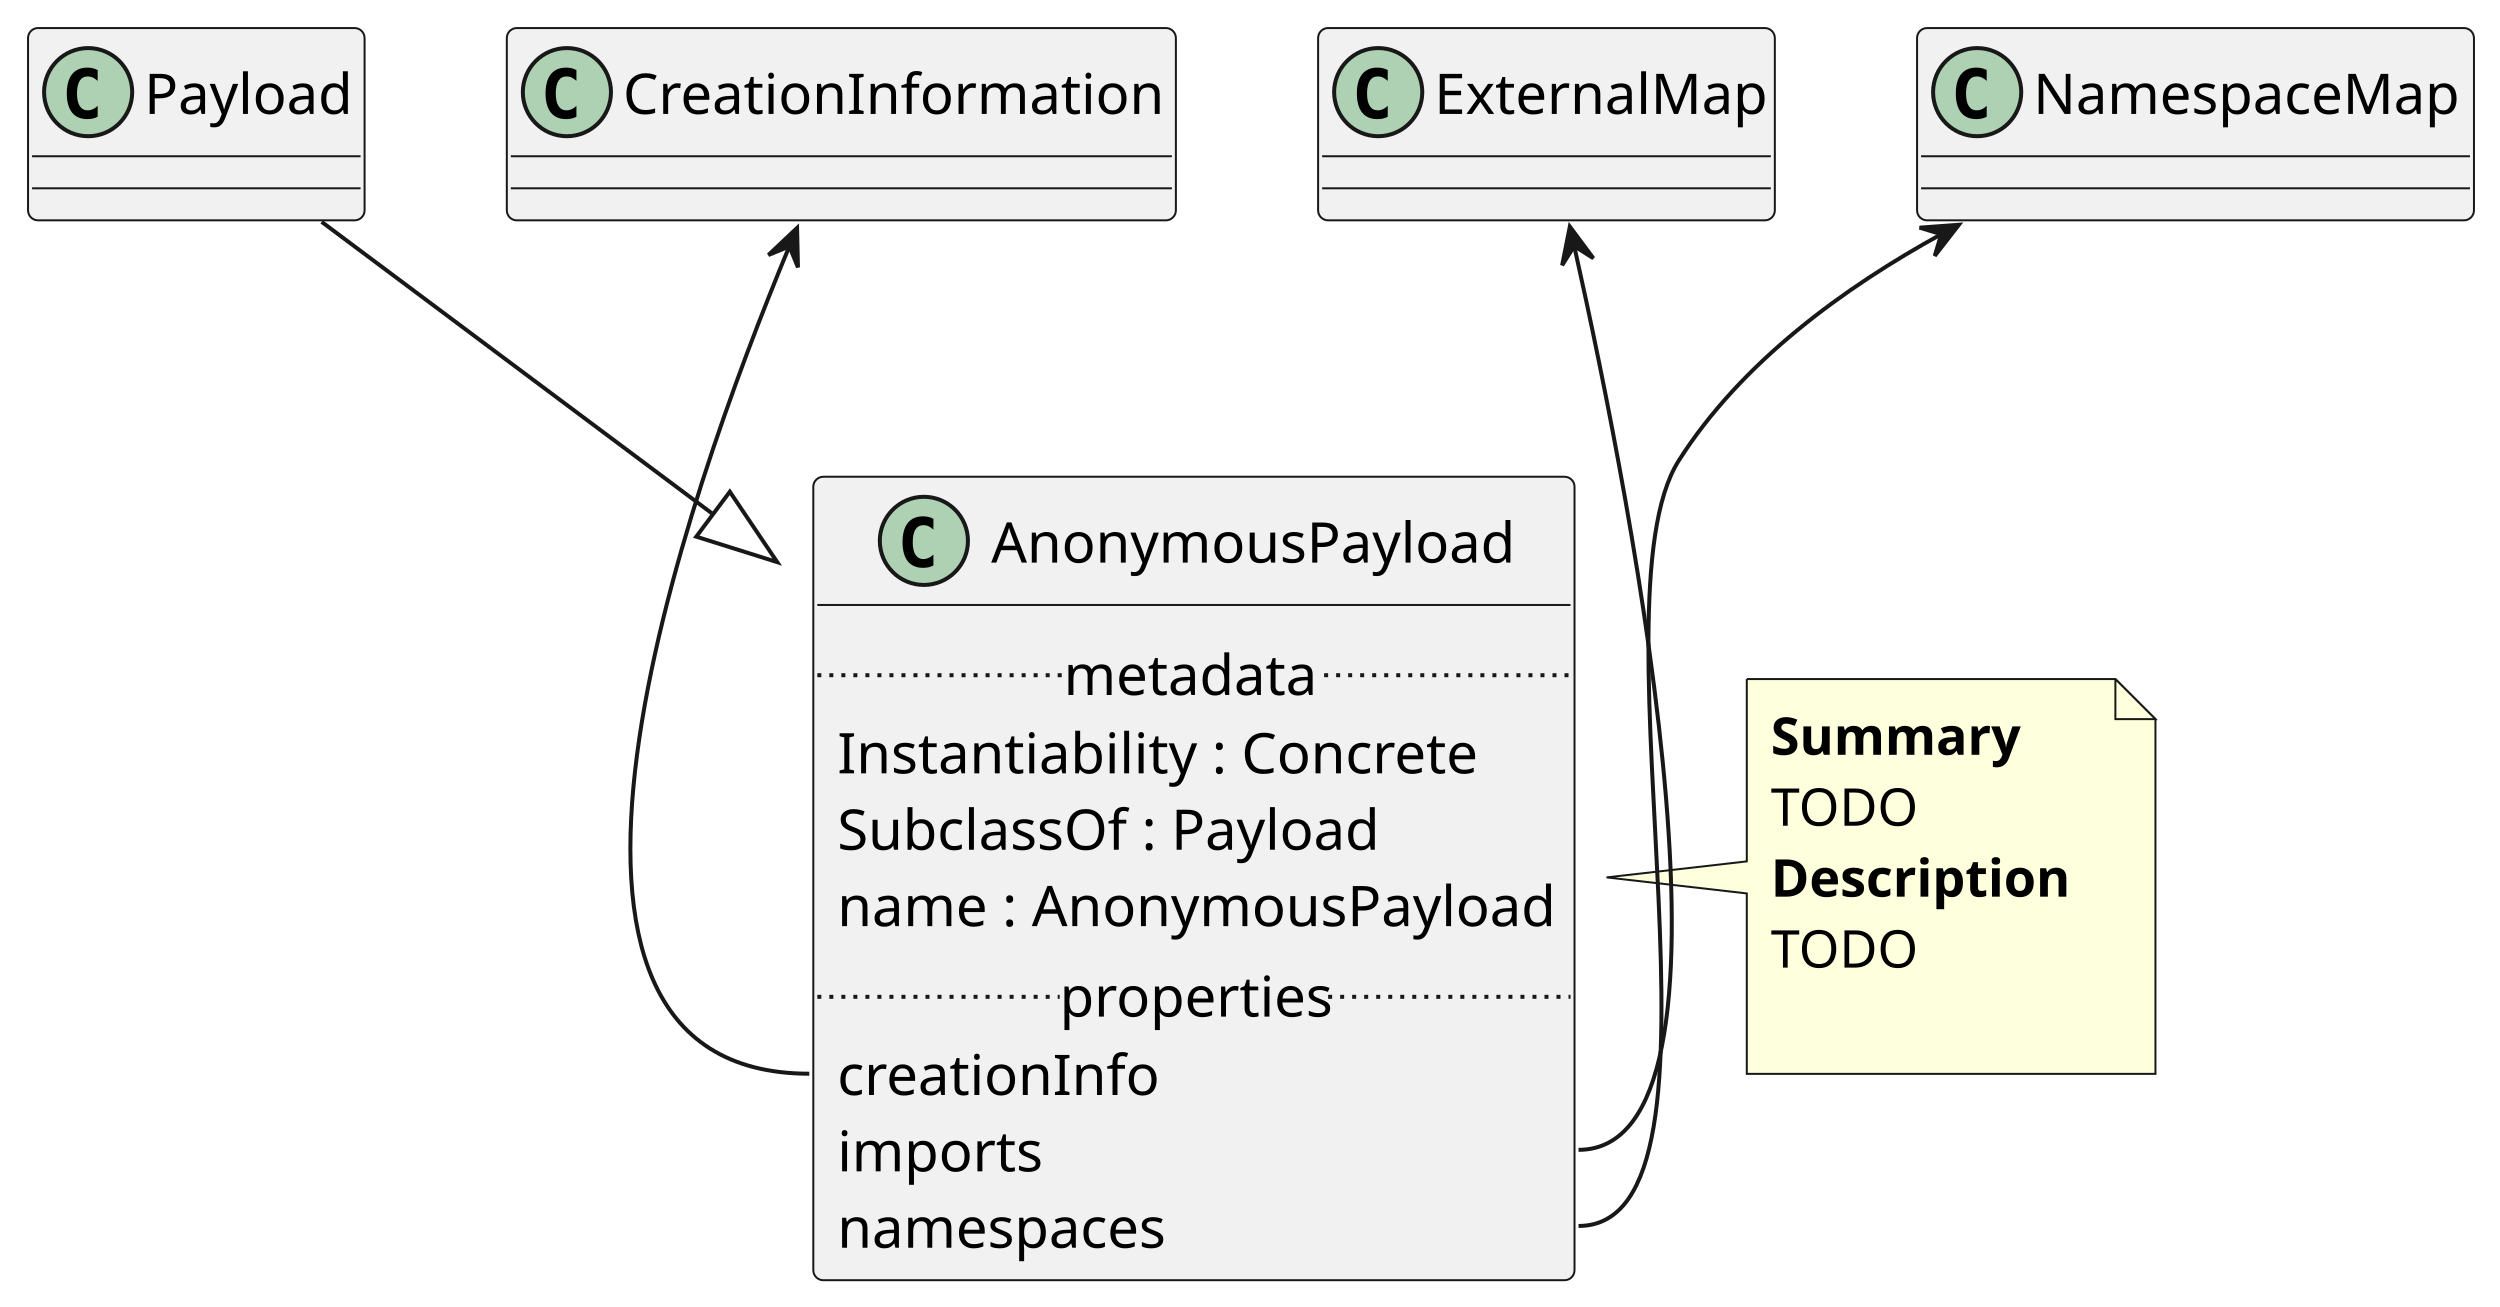
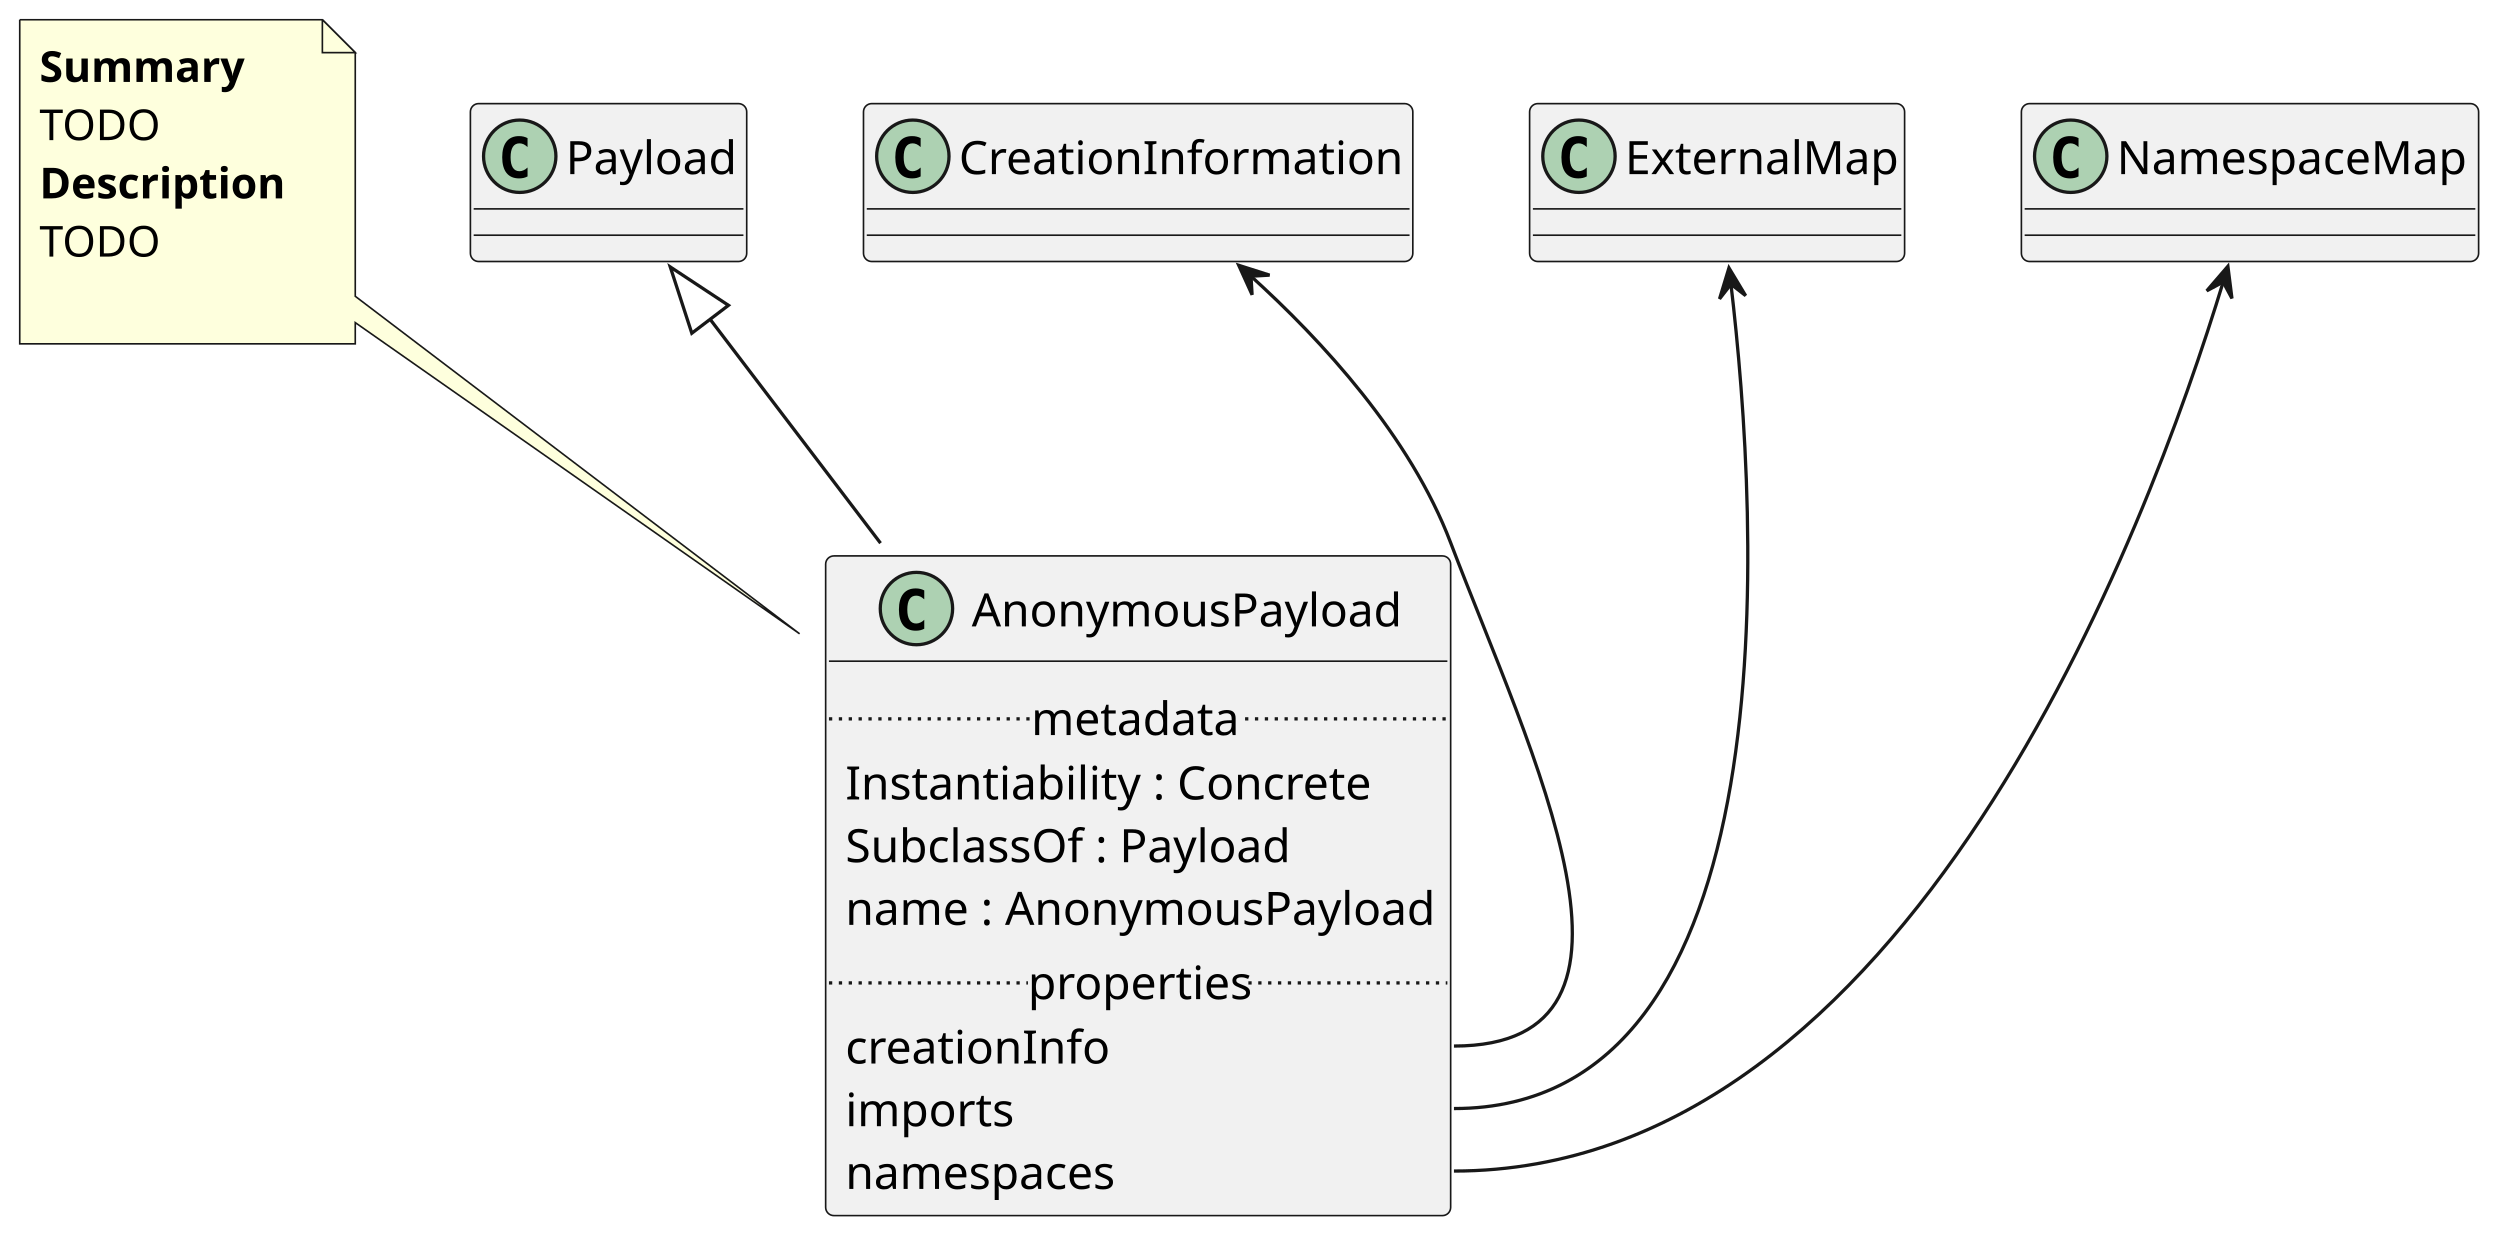
- <svg xmlns="http://www.w3.org/2000/svg" contentStyleType="text/css" height="326px" preserveAspectRatio="none" style="width:624px;height:326px;background:#FFFFFF;" version="1.1" viewBox="0 0 624 326" width="624px" zoomAndPan="magnify">
+ <svg xmlns="http://www.w3.org/2000/svg" contentStyleType="text/css" height="376px" preserveAspectRatio="none" style="width:760px;height:376px;background:#FFFFFF;" version="1.1" viewBox="0 0 760 376" width="760px" zoomAndPan="magnify">
  <defs />
  <g>
    <g id="elem_AnonymousPayload">
-       <rect codeLine="1" fill="#F1F1F1" height="200.543" id="AnonymousPayload" rx="2.5" ry="2.5" style="stroke:#181818;stroke-width:0.5;" width="190" x="203" y="119" />
-       <ellipse cx="230.6" cy="135" fill="#ADD1B2" rx="11" ry="11" style="stroke:#181818;stroke-width:1.0;" />
-       <path d="M230.397,141.734 Q227.912,141.734 226.584,140.094 Q225.272,138.422 225.272,135.312 Q225.272,132.188 226.584,130.531 Q227.912,128.875 230.397,128.875 Q231.116,128.875 231.772,129.031 Q232.412,129.188 232.975,129.484 L232.975,132.203 Q232.616,131.859 232.319,131.672 Q232.022,131.469 231.756,131.344 Q231.444,131.203 231.131,131.141 Q230.834,131.078 230.522,131.078 Q229.194,131.078 228.506,132.141 Q227.819,133.234 227.819,135.312 Q227.819,137.406 228.506,138.469 Q229.194,139.547 230.522,139.547 Q231.162,139.547 231.756,139.266 Q232.053,139.141 232.334,138.953 Q232.631,138.75 232.975,138.422 L232.975,141.141 Q232.397,141.438 231.756,141.594 Q231.116,141.734 230.397,141.734 Z " fill="#000000" />
-       <text fill="#000000" font-family="sans-serif" font-size="14" lengthAdjust="spacing" textLength="130" x="247.4" y="140.432">AnonymousPayload</text>
-       <line style="stroke:#181818;stroke-width:0.5;" x1="204" x2="392" y1="151" y2="151" />
-       <text fill="#000000" font-family="sans-serif" font-size="14" lengthAdjust="spacing" textLength="160" x="209" y="193.034">Instantiability : Concrete</text>
-       <text fill="#000000" font-family="sans-serif" font-size="14" lengthAdjust="spacing" textLength="135" x="209" y="212.102">SubclassOf : Payload</text>
-       <text fill="#000000" font-family="sans-serif" font-size="14" lengthAdjust="spacing" textLength="178" x="209" y="231.17">name : AnonymousPayload</text>
-       <line style="stroke:#181818;stroke-width:1.0;stroke-dasharray:1.0,2.0;" x1="204" x2="265.5" y1="168.534" y2="168.534" />
-       <text fill="#000000" font-family="sans-serif" font-size="14" lengthAdjust="spacing" textLength="65" x="265.5" y="173.466">metadata</text>
-       <line style="stroke:#181818;stroke-width:1.0;stroke-dasharray:1.0,2.0;" x1="330.5" x2="392" y1="168.534" y2="168.534" />
-       <text fill="#000000" font-family="sans-serif" font-size="14" lengthAdjust="spacing" textLength="81" x="209" y="273.305">creationInfo</text>
-       <text fill="#000000" font-family="sans-serif" font-size="14" lengthAdjust="spacing" textLength="51" x="209" y="292.373">imports</text>
-       <text fill="#000000" font-family="sans-serif" font-size="14" lengthAdjust="spacing" textLength="82" x="209" y="311.441">namespaces</text>
-       <line style="stroke:#181818;stroke-width:1.0;stroke-dasharray:1.0,2.0;" x1="204" x2="264.5" y1="248.806" y2="248.806" />
-       <text fill="#000000" font-family="sans-serif" font-size="14" lengthAdjust="spacing" textLength="67" x="264.5" y="253.738">properties</text>
-       <line style="stroke:#181818;stroke-width:1.0;stroke-dasharray:1.0,2.0;" x1="331.5" x2="392" y1="248.806" y2="248.806" />
+       <rect codeLine="1" fill="#F1F1F1" height="200.543" id="AnonymousPayload" rx="2.5" ry="2.5" style="stroke:#181818;stroke-width:0.5;" width="190" x="251" y="169" />
+       <ellipse cx="278.6" cy="185" fill="#ADD1B2" rx="11" ry="11" style="stroke:#181818;stroke-width:1.0;" />
+       <path d="M278.397,191.734 Q275.913,191.734 274.584,190.094 Q273.272,188.422 273.272,185.312 Q273.272,182.188 274.584,180.531 Q275.913,178.875 278.397,178.875 Q279.116,178.875 279.772,179.031 Q280.413,179.188 280.975,179.484 L280.975,182.203 Q280.616,181.859 280.319,181.672 Q280.022,181.469 279.756,181.344 Q279.444,181.203 279.131,181.141 Q278.834,181.078 278.522,181.078 Q277.194,181.078 276.506,182.141 Q275.819,183.234 275.819,185.312 Q275.819,187.406 276.506,188.469 Q277.194,189.547 278.522,189.547 Q279.163,189.547 279.756,189.266 Q280.053,189.141 280.334,188.953 Q280.631,188.75 280.975,188.422 L280.975,191.141 Q280.397,191.438 279.756,191.594 Q279.116,191.734 278.397,191.734 Z " fill="#000000" />
+       <text fill="#000000" font-family="sans-serif" font-size="14" lengthAdjust="spacing" textLength="130" x="295.4" y="190.432">AnonymousPayload</text>
+       <line style="stroke:#181818;stroke-width:0.5;" x1="252" x2="440" y1="201" y2="201" />
+       <text fill="#000000" font-family="sans-serif" font-size="14" lengthAdjust="spacing" textLength="160" x="257" y="243.034">Instantiability : Concrete</text>
+       <text fill="#000000" font-family="sans-serif" font-size="14" lengthAdjust="spacing" textLength="135" x="257" y="262.102">SubclassOf : Payload</text>
+       <text fill="#000000" font-family="sans-serif" font-size="14" lengthAdjust="spacing" textLength="178" x="257" y="281.17">name : AnonymousPayload</text>
+       <line style="stroke:#181818;stroke-width:1.0;stroke-dasharray:1.0,2.0;" x1="252" x2="313.5" y1="218.534" y2="218.534" />
+       <text fill="#000000" font-family="sans-serif" font-size="14" lengthAdjust="spacing" textLength="65" x="313.5" y="223.466">metadata</text>
+       <line style="stroke:#181818;stroke-width:1.0;stroke-dasharray:1.0,2.0;" x1="378.5" x2="440" y1="218.534" y2="218.534" />
+       <text fill="#000000" font-family="sans-serif" font-size="14" lengthAdjust="spacing" textLength="81" x="257" y="323.305">creationInfo</text>
+       <text fill="#000000" font-family="sans-serif" font-size="14" lengthAdjust="spacing" textLength="51" x="257" y="342.373">imports</text>
+       <text fill="#000000" font-family="sans-serif" font-size="14" lengthAdjust="spacing" textLength="82" x="257" y="361.441">namespaces</text>
+       <line style="stroke:#181818;stroke-width:1.0;stroke-dasharray:1.0,2.0;" x1="252" x2="312.5" y1="298.806" y2="298.806" />
+       <text fill="#000000" font-family="sans-serif" font-size="14" lengthAdjust="spacing" textLength="67" x="312.5" y="303.738">properties</text>
+       <line style="stroke:#181818;stroke-width:1.0;stroke-dasharray:1.0,2.0;" x1="379.5" x2="440" y1="298.806" y2="298.806" />
    </g>
    <g id="elem_GMN3">
-       <path d="M436,169.5 L436,215 L400.99,219 L436,223 L436,268.03 A0,0 0 0 0 436,268.03 L538,268.03 A0,0 0 0 0 538,268.03 L538,179.5 L528,169.5 L436,169.5 A0,0 0 0 0 436,169.5 " fill="#FEFFDD" style="stroke:#181818;stroke-width:0.5;" />
-       <path d="M528,169.5 L528,179.5 L538,179.5 L528,169.5 " fill="#FEFFDD" style="stroke:#181818;stroke-width:0.5;" />
-       <text fill="#000000" font-family="sans-serif" font-size="13" font-weight="bold" lengthAdjust="spacing" textLength="62" x="442" y="188.397">Summary</text>
-       <text fill="#000000" font-family="sans-serif" font-size="13" lengthAdjust="spacing" textLength="38" x="442" y="206.103">TODO</text>
-       <text fill="#000000" font-family="sans-serif" font-size="13" font-weight="bold" lengthAdjust="spacing" textLength="81" x="442" y="223.809">Description</text>
-       <text fill="#000000" font-family="sans-serif" font-size="13" lengthAdjust="spacing" textLength="38" x="442" y="241.515">TODO</text>
-       <text fill="#000000" font-family="sans-serif" font-size="13" lengthAdjust="spacing" textLength="3" x="442" y="259.221"> </text>
+       <path d="M6,6 L6,104.53 A0,0 0 0 0 6,104.53 L108,104.53 A0,0 0 0 0 108,104.53 L108,98.07 L243.08,192.68 L108,90.07 L108,16 L98,6 L6,6 A0,0 0 0 0 6,6 " fill="#FEFFDD" style="stroke:#181818;stroke-width:0.5;" />
+       <path d="M98,6 L98,16 L108,16 L98,6 " fill="#FEFFDD" style="stroke:#181818;stroke-width:0.5;" />
+       <text fill="#000000" font-family="sans-serif" font-size="13" font-weight="bold" lengthAdjust="spacing" textLength="62" x="12" y="24.897">Summary</text>
+       <text fill="#000000" font-family="sans-serif" font-size="13" lengthAdjust="spacing" textLength="38" x="12" y="42.603">TODO</text>
+       <text fill="#000000" font-family="sans-serif" font-size="13" font-weight="bold" lengthAdjust="spacing" textLength="81" x="12" y="60.309">Description</text>
+       <text fill="#000000" font-family="sans-serif" font-size="13" lengthAdjust="spacing" textLength="38" x="12" y="78.015">TODO</text>
+       <text fill="#000000" font-family="sans-serif" font-size="13" lengthAdjust="spacing" textLength="3" x="12" y="95.721"> </text>
    </g>
    <g id="elem_Payload">
-       <rect fill="#F1F1F1" height="48" id="Payload" rx="2.5" ry="2.5" style="stroke:#181818;stroke-width:0.5;" width="84" x="7" y="7" />
-       <ellipse cx="22" cy="23" fill="#ADD1B2" rx="11" ry="11" style="stroke:#181818;stroke-width:1.0;" />
-       <path d="M21.797,29.734 Q19.312,29.734 17.984,28.094 Q16.672,26.422 16.672,23.312 Q16.672,20.188 17.984,18.531 Q19.312,16.875 21.797,16.875 Q22.516,16.875 23.172,17.031 Q23.812,17.188 24.375,17.484 L24.375,20.203 Q24.016,19.859 23.719,19.672 Q23.422,19.469 23.156,19.344 Q22.844,19.203 22.531,19.141 Q22.234,19.078 21.922,19.078 Q20.594,19.078 19.906,20.141 Q19.219,21.234 19.219,23.312 Q19.219,25.406 19.906,26.469 Q20.594,27.547 21.922,27.547 Q22.562,27.547 23.156,27.266 Q23.453,27.141 23.734,26.953 Q24.031,26.75 24.375,26.422 L24.375,29.141 Q23.797,29.438 23.156,29.594 Q22.516,29.734 21.797,29.734 Z " fill="#000000" />
-       <text fill="#000000" font-family="sans-serif" font-size="14" lengthAdjust="spacing" textLength="52" x="36" y="28.432">Payload</text>
-       <line style="stroke:#181818;stroke-width:0.5;" x1="8" x2="90" y1="39" y2="39" />
-       <line style="stroke:#181818;stroke-width:0.5;" x1="8" x2="90" y1="47" y2="47" />
+       <rect fill="#F1F1F1" height="48" id="Payload" rx="2.5" ry="2.5" style="stroke:#181818;stroke-width:0.5;" width="84" x="143" y="31.5" />
+       <ellipse cx="158" cy="47.5" fill="#ADD1B2" rx="11" ry="11" style="stroke:#181818;stroke-width:1.0;" />
+       <path d="M157.797,54.234 Q155.312,54.234 153.984,52.594 Q152.672,50.922 152.672,47.812 Q152.672,44.688 153.984,43.031 Q155.312,41.375 157.797,41.375 Q158.516,41.375 159.172,41.531 Q159.812,41.688 160.375,41.984 L160.375,44.703 Q160.016,44.359 159.719,44.172 Q159.422,43.969 159.156,43.844 Q158.844,43.703 158.531,43.641 Q158.234,43.578 157.922,43.578 Q156.594,43.578 155.906,44.641 Q155.219,45.734 155.219,47.812 Q155.219,49.906 155.906,50.969 Q156.594,52.047 157.922,52.047 Q158.562,52.047 159.156,51.766 Q159.453,51.641 159.734,51.453 Q160.031,51.25 160.375,50.922 L160.375,53.641 Q159.797,53.938 159.156,54.094 Q158.516,54.234 157.797,54.234 Z " fill="#000000" />
+       <text fill="#000000" font-family="sans-serif" font-size="14" lengthAdjust="spacing" textLength="52" x="172" y="52.932">Payload</text>
+       <line style="stroke:#181818;stroke-width:0.5;" x1="144" x2="226" y1="63.5" y2="63.5" />
+       <line style="stroke:#181818;stroke-width:0.5;" x1="144" x2="226" y1="71.5" y2="71.5" />
    </g>
    <g id="elem_CreationInformation">
-       <rect fill="#F1F1F1" height="48" id="CreationInformation" rx="2.5" ry="2.5" style="stroke:#181818;stroke-width:0.5;" width="167" x="126.5" y="7" />
-       <ellipse cx="141.5" cy="23" fill="#ADD1B2" rx="11" ry="11" style="stroke:#181818;stroke-width:1.0;" />
-       <path d="M141.297,29.734 Q138.812,29.734 137.484,28.094 Q136.172,26.422 136.172,23.312 Q136.172,20.188 137.484,18.531 Q138.812,16.875 141.297,16.875 Q142.016,16.875 142.672,17.031 Q143.312,17.188 143.875,17.484 L143.875,20.203 Q143.516,19.859 143.219,19.672 Q142.922,19.469 142.656,19.344 Q142.344,19.203 142.031,19.141 Q141.734,19.078 141.422,19.078 Q140.094,19.078 139.406,20.141 Q138.719,21.234 138.719,23.312 Q138.719,25.406 139.406,26.469 Q140.094,27.547 141.422,27.547 Q142.062,27.547 142.656,27.266 Q142.953,27.141 143.234,26.953 Q143.531,26.75 143.875,26.422 L143.875,29.141 Q143.297,29.438 142.656,29.594 Q142.016,29.734 141.297,29.734 Z " fill="#000000" />
-       <text fill="#000000" font-family="sans-serif" font-size="14" lengthAdjust="spacing" textLength="135" x="155.5" y="28.432">CreationInformation</text>
-       <line style="stroke:#181818;stroke-width:0.5;" x1="127.5" x2="292.5" y1="39" y2="39" />
-       <line style="stroke:#181818;stroke-width:0.5;" x1="127.5" x2="292.5" y1="47" y2="47" />
+       <rect fill="#F1F1F1" height="48" id="CreationInformation" rx="2.5" ry="2.5" style="stroke:#181818;stroke-width:0.5;" width="167" x="262.5" y="31.5" />
+       <ellipse cx="277.5" cy="47.5" fill="#ADD1B2" rx="11" ry="11" style="stroke:#181818;stroke-width:1.0;" />
+       <path d="M277.297,54.234 Q274.812,54.234 273.484,52.594 Q272.172,50.922 272.172,47.812 Q272.172,44.688 273.484,43.031 Q274.812,41.375 277.297,41.375 Q278.016,41.375 278.672,41.531 Q279.312,41.688 279.875,41.984 L279.875,44.703 Q279.516,44.359 279.219,44.172 Q278.922,43.969 278.656,43.844 Q278.344,43.703 278.031,43.641 Q277.734,43.578 277.422,43.578 Q276.094,43.578 275.406,44.641 Q274.719,45.734 274.719,47.812 Q274.719,49.906 275.406,50.969 Q276.094,52.047 277.422,52.047 Q278.062,52.047 278.656,51.766 Q278.953,51.641 279.234,51.453 Q279.531,51.25 279.875,50.922 L279.875,53.641 Q279.297,53.938 278.656,54.094 Q278.016,54.234 277.297,54.234 Z " fill="#000000" />
+       <text fill="#000000" font-family="sans-serif" font-size="14" lengthAdjust="spacing" textLength="135" x="291.5" y="52.932">CreationInformation</text>
+       <line style="stroke:#181818;stroke-width:0.5;" x1="263.5" x2="428.5" y1="63.5" y2="63.5" />
+       <line style="stroke:#181818;stroke-width:0.5;" x1="263.5" x2="428.5" y1="71.5" y2="71.5" />
    </g>
    <g id="elem_ExternalMap">
-       <rect fill="#F1F1F1" height="48" id="ExternalMap" rx="2.5" ry="2.5" style="stroke:#181818;stroke-width:0.5;" width="114" x="329" y="7" />
-       <ellipse cx="344" cy="23" fill="#ADD1B2" rx="11" ry="11" style="stroke:#181818;stroke-width:1.0;" />
-       <path d="M343.797,29.734 Q341.312,29.734 339.984,28.094 Q338.672,26.422 338.672,23.312 Q338.672,20.188 339.984,18.531 Q341.312,16.875 343.797,16.875 Q344.516,16.875 345.172,17.031 Q345.812,17.188 346.375,17.484 L346.375,20.203 Q346.016,19.859 345.719,19.672 Q345.422,19.469 345.156,19.344 Q344.844,19.203 344.531,19.141 Q344.234,19.078 343.922,19.078 Q342.594,19.078 341.906,20.141 Q341.219,21.234 341.219,23.312 Q341.219,25.406 341.906,26.469 Q342.594,27.547 343.922,27.547 Q344.562,27.547 345.156,27.266 Q345.453,27.141 345.734,26.953 Q346.031,26.75 346.375,26.422 L346.375,29.141 Q345.797,29.438 345.156,29.594 Q344.516,29.734 343.797,29.734 Z " fill="#000000" />
-       <text fill="#000000" font-family="sans-serif" font-size="14" lengthAdjust="spacing" textLength="82" x="358" y="28.432">ExternalMap</text>
-       <line style="stroke:#181818;stroke-width:0.5;" x1="330" x2="442" y1="39" y2="39" />
-       <line style="stroke:#181818;stroke-width:0.5;" x1="330" x2="442" y1="47" y2="47" />
+       <rect fill="#F1F1F1" height="48" id="ExternalMap" rx="2.5" ry="2.5" style="stroke:#181818;stroke-width:0.5;" width="114" x="465" y="31.5" />
+       <ellipse cx="480" cy="47.5" fill="#ADD1B2" rx="11" ry="11" style="stroke:#181818;stroke-width:1.0;" />
+       <path d="M479.797,54.234 Q477.312,54.234 475.984,52.594 Q474.672,50.922 474.672,47.812 Q474.672,44.688 475.984,43.031 Q477.312,41.375 479.797,41.375 Q480.516,41.375 481.172,41.531 Q481.812,41.688 482.375,41.984 L482.375,44.703 Q482.016,44.359 481.719,44.172 Q481.422,43.969 481.156,43.844 Q480.844,43.703 480.531,43.641 Q480.234,43.578 479.922,43.578 Q478.594,43.578 477.906,44.641 Q477.219,45.734 477.219,47.812 Q477.219,49.906 477.906,50.969 Q478.594,52.047 479.922,52.047 Q480.562,52.047 481.156,51.766 Q481.453,51.641 481.734,51.453 Q482.031,51.25 482.375,50.922 L482.375,53.641 Q481.797,53.938 481.156,54.094 Q480.516,54.234 479.797,54.234 Z " fill="#000000" />
+       <text fill="#000000" font-family="sans-serif" font-size="14" lengthAdjust="spacing" textLength="82" x="494" y="52.932">ExternalMap</text>
+       <line style="stroke:#181818;stroke-width:0.5;" x1="466" x2="578" y1="63.5" y2="63.5" />
+       <line style="stroke:#181818;stroke-width:0.5;" x1="466" x2="578" y1="71.5" y2="71.5" />
    </g>
    <g id="elem_NamespaceMap">
-       <rect fill="#F1F1F1" height="48" id="NamespaceMap" rx="2.5" ry="2.5" style="stroke:#181818;stroke-width:0.5;" width="139" x="478.5" y="7" />
-       <ellipse cx="493.5" cy="23" fill="#ADD1B2" rx="11" ry="11" style="stroke:#181818;stroke-width:1.0;" />
-       <path d="M493.297,29.734 Q490.812,29.734 489.484,28.094 Q488.172,26.422 488.172,23.312 Q488.172,20.188 489.484,18.531 Q490.812,16.875 493.297,16.875 Q494.016,16.875 494.672,17.031 Q495.312,17.188 495.875,17.484 L495.875,20.203 Q495.516,19.859 495.219,19.672 Q494.922,19.469 494.656,19.344 Q494.344,19.203 494.031,19.141 Q493.734,19.078 493.422,19.078 Q492.094,19.078 491.406,20.141 Q490.719,21.234 490.719,23.312 Q490.719,25.406 491.406,26.469 Q492.094,27.547 493.422,27.547 Q494.062,27.547 494.656,27.266 Q494.953,27.141 495.234,26.953 Q495.531,26.75 495.875,26.422 L495.875,29.141 Q495.297,29.438 494.656,29.594 Q494.016,29.734 493.297,29.734 Z " fill="#000000" />
-       <text fill="#000000" font-family="sans-serif" font-size="14" lengthAdjust="spacing" textLength="107" x="507.5" y="28.432">NamespaceMap</text>
-       <line style="stroke:#181818;stroke-width:0.5;" x1="479.5" x2="616.5" y1="39" y2="39" />
-       <line style="stroke:#181818;stroke-width:0.5;" x1="479.5" x2="616.5" y1="47" y2="47" />
+       <rect fill="#F1F1F1" height="48" id="NamespaceMap" rx="2.5" ry="2.5" style="stroke:#181818;stroke-width:0.5;" width="139" x="614.5" y="31.5" />
+       <ellipse cx="629.5" cy="47.5" fill="#ADD1B2" rx="11" ry="11" style="stroke:#181818;stroke-width:1.0;" />
+       <path d="M629.297,54.234 Q626.812,54.234 625.484,52.594 Q624.172,50.922 624.172,47.812 Q624.172,44.688 625.484,43.031 Q626.812,41.375 629.297,41.375 Q630.016,41.375 630.672,41.531 Q631.312,41.688 631.875,41.984 L631.875,44.703 Q631.516,44.359 631.219,44.172 Q630.922,43.969 630.656,43.844 Q630.344,43.703 630.031,43.641 Q629.734,43.578 629.422,43.578 Q628.094,43.578 627.406,44.641 Q626.719,45.734 626.719,47.812 Q626.719,49.906 627.406,50.969 Q628.094,52.047 629.422,52.047 Q630.062,52.047 630.656,51.766 Q630.953,51.641 631.234,51.453 Q631.531,51.25 631.875,50.922 L631.875,53.641 Q631.297,53.938 630.656,54.094 Q630.016,54.234 629.297,54.234 Z " fill="#000000" />
+       <text fill="#000000" font-family="sans-serif" font-size="14" lengthAdjust="spacing" textLength="107" x="643.5" y="52.932">NamespaceMap</text>
+       <line style="stroke:#181818;stroke-width:0.5;" x1="615.5" x2="752.5" y1="63.5" y2="63.5" />
+       <line style="stroke:#181818;stroke-width:0.5;" x1="615.5" x2="752.5" y1="71.5" y2="71.5" />
    </g>
    <g id="link_Payload_AnonymousPayload">
-       <path codeLine="18" d="M80.28,55.37 C105.26,74.03 141.95,101.43 178.12,128.45 " fill="none" id="Payload-to-AnonymousPayload" style="stroke:#181818;stroke-width:1.0;" />
-       <polygon fill="none" points="182.16,122.73,194,140.31,173.79,133.95,182.16,122.73" style="stroke:#181818;stroke-width:1.0;" />
+       <path codeLine="18" d="M215.83,97 C230.7,116.53 249.27,140.92 267.68,165.12 " fill="none" id="Payload-backto-AnonymousPayload" style="stroke:#181818;stroke-width:1.0;" />
+       <polygon fill="none" points="210.31,101.3,203.76,81.15,221.45,92.82,210.31,101.3" style="stroke:#181818;stroke-width:1.0;" />
    </g>
    <g id="link_CreationInformation_AnonymousPayload">
-       <path codeLine="19" d="M197.08,61.35 C170.79,124.59 120.19,268 202,268 " fill="none" id="CreationInformation-backto-AnonymousPayload" style="stroke:#181818;stroke-width:1.0;" />
-       <polygon fill="#181818" points="198.95,56.89,191.789,63.651,197.022,61.503,199.17,66.736,198.95,56.89" style="stroke:#181818;stroke-width:1.0;" />
+       <path codeLine="19" d="M380.05,83.74 C402.02,103.62 428.72,132.66 441,165 C465.14,228.57 510,318 442,318 " fill="none" id="CreationInformation-backto-AnonymousPayload" style="stroke:#181818;stroke-width:1.0;" />
+       <polygon fill="#181818" points="376.57,80.65,380.637,89.62,380.306,83.973,385.953,83.642,376.57,80.65" style="stroke:#181818;stroke-width:1.0;" />
    </g>
    <g id="link_ExternalMap_AnonymousPayload">
-       <path codeLine="20" d="M392.89,61.27 C407.9,128.26 438.73,287 394,287 " fill="none" id="ExternalMap-backto-AnonymousPayload" style="stroke:#181818;stroke-width:1.0;" />
-       <polygon fill="#181818" points="391.83,56.56,389.904,66.219,392.928,61.438,397.709,64.462,391.83,56.56" style="stroke:#181818;stroke-width:1.0;" />
+       <path codeLine="20" d="M526.18,86.16 C534.73,158.3 545.47,337 442,337 " fill="none" id="ExternalMap-backto-AnonymousPayload" style="stroke:#181818;stroke-width:1.0;" />
+       <polygon fill="#181818" points="525.6,81.44,522.737,90.864,526.215,86.402,530.676,89.88,525.6,81.44" style="stroke:#181818;stroke-width:1.0;" />
    </g>
    <g id="link_NamespaceMap_AnonymousPayload">
-       <path codeLine="21" d="M484.77,58.33 C460.34,71.71 434.57,90.42 419,115 C396.09,151.16 436.81,306 394,306 " fill="none" id="NamespaceMap-backto-AnonymousPayload" style="stroke:#181818;stroke-width:1.0;" />
-       <polygon fill="#181818" points="488.95,56.1,479.128,56.824,484.543,58.461,482.906,63.876,488.95,56.1" style="stroke:#181818;stroke-width:1.0;" />
+       <path codeLine="21" d="M675.9,85.56 C652.98,160.77 580.17,356 442,356 " fill="none" id="NamespaceMap-backto-AnonymousPayload" style="stroke:#181818;stroke-width:1.0;" />
+       <polygon fill="#181818" points="677.28,80.95,670.852,88.412,675.837,85.737,678.512,90.722,677.28,80.95" style="stroke:#181818;stroke-width:1.0;" />
    </g>
  </g>
</svg>
